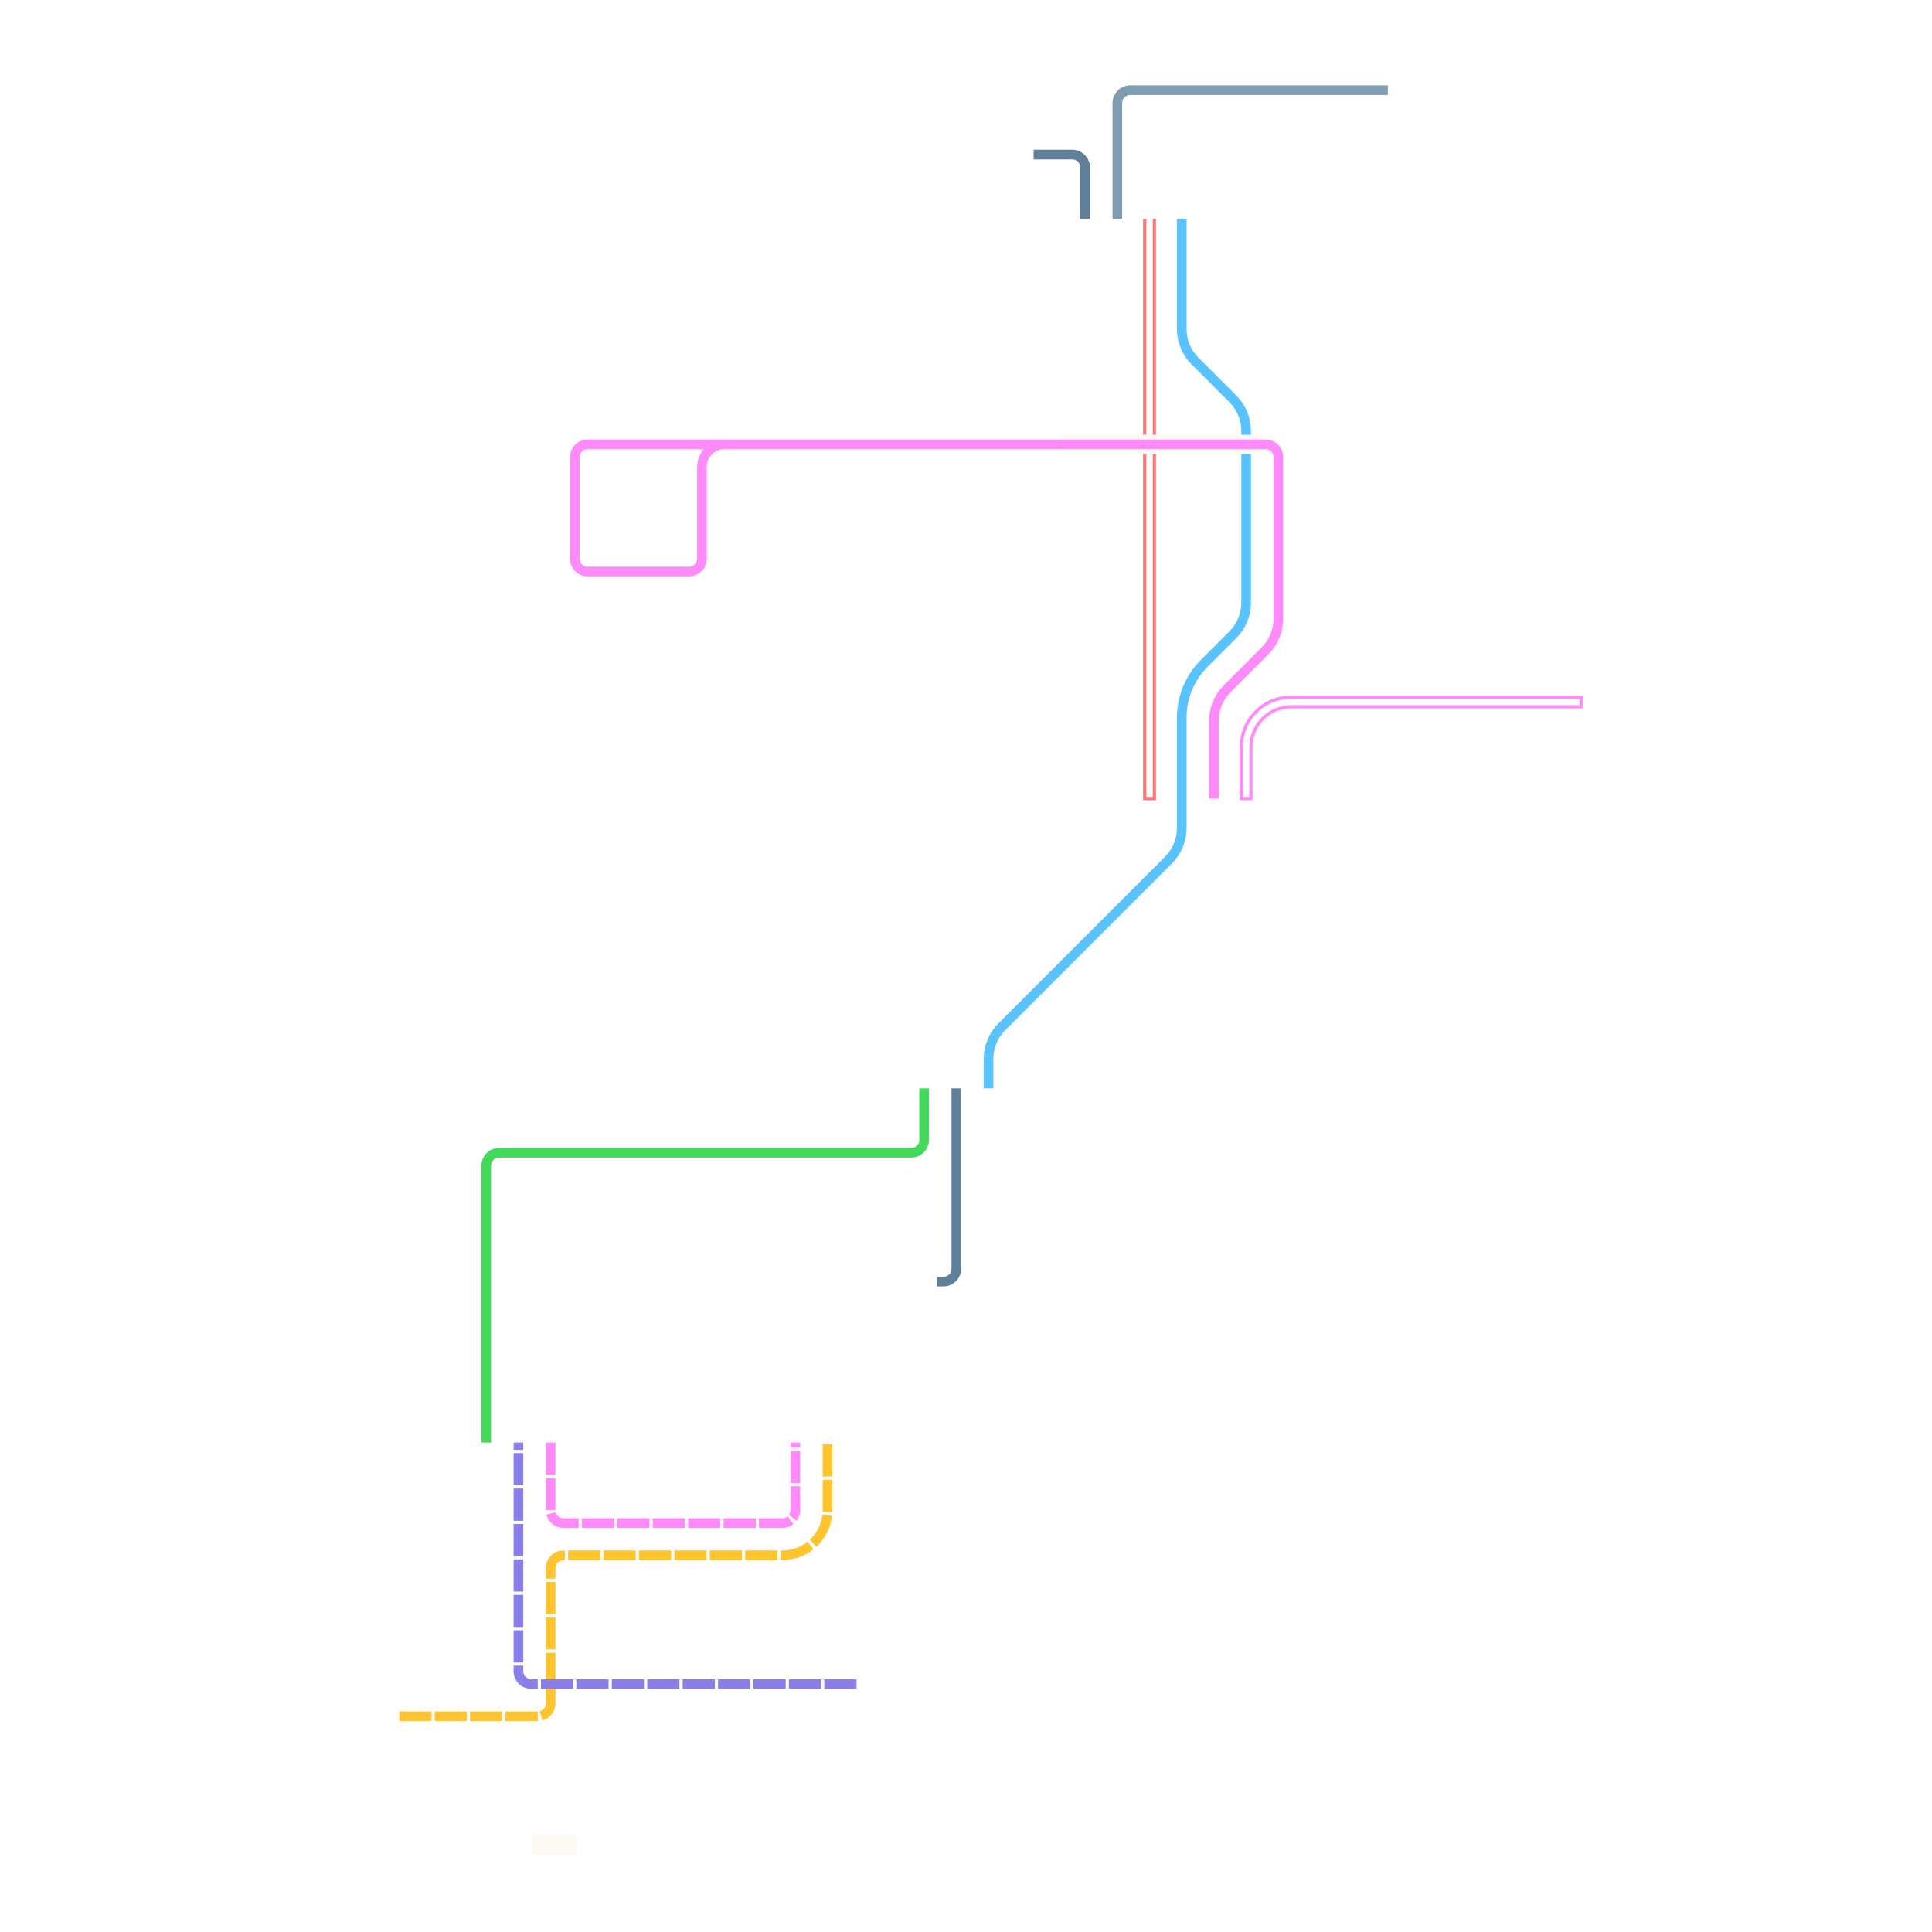
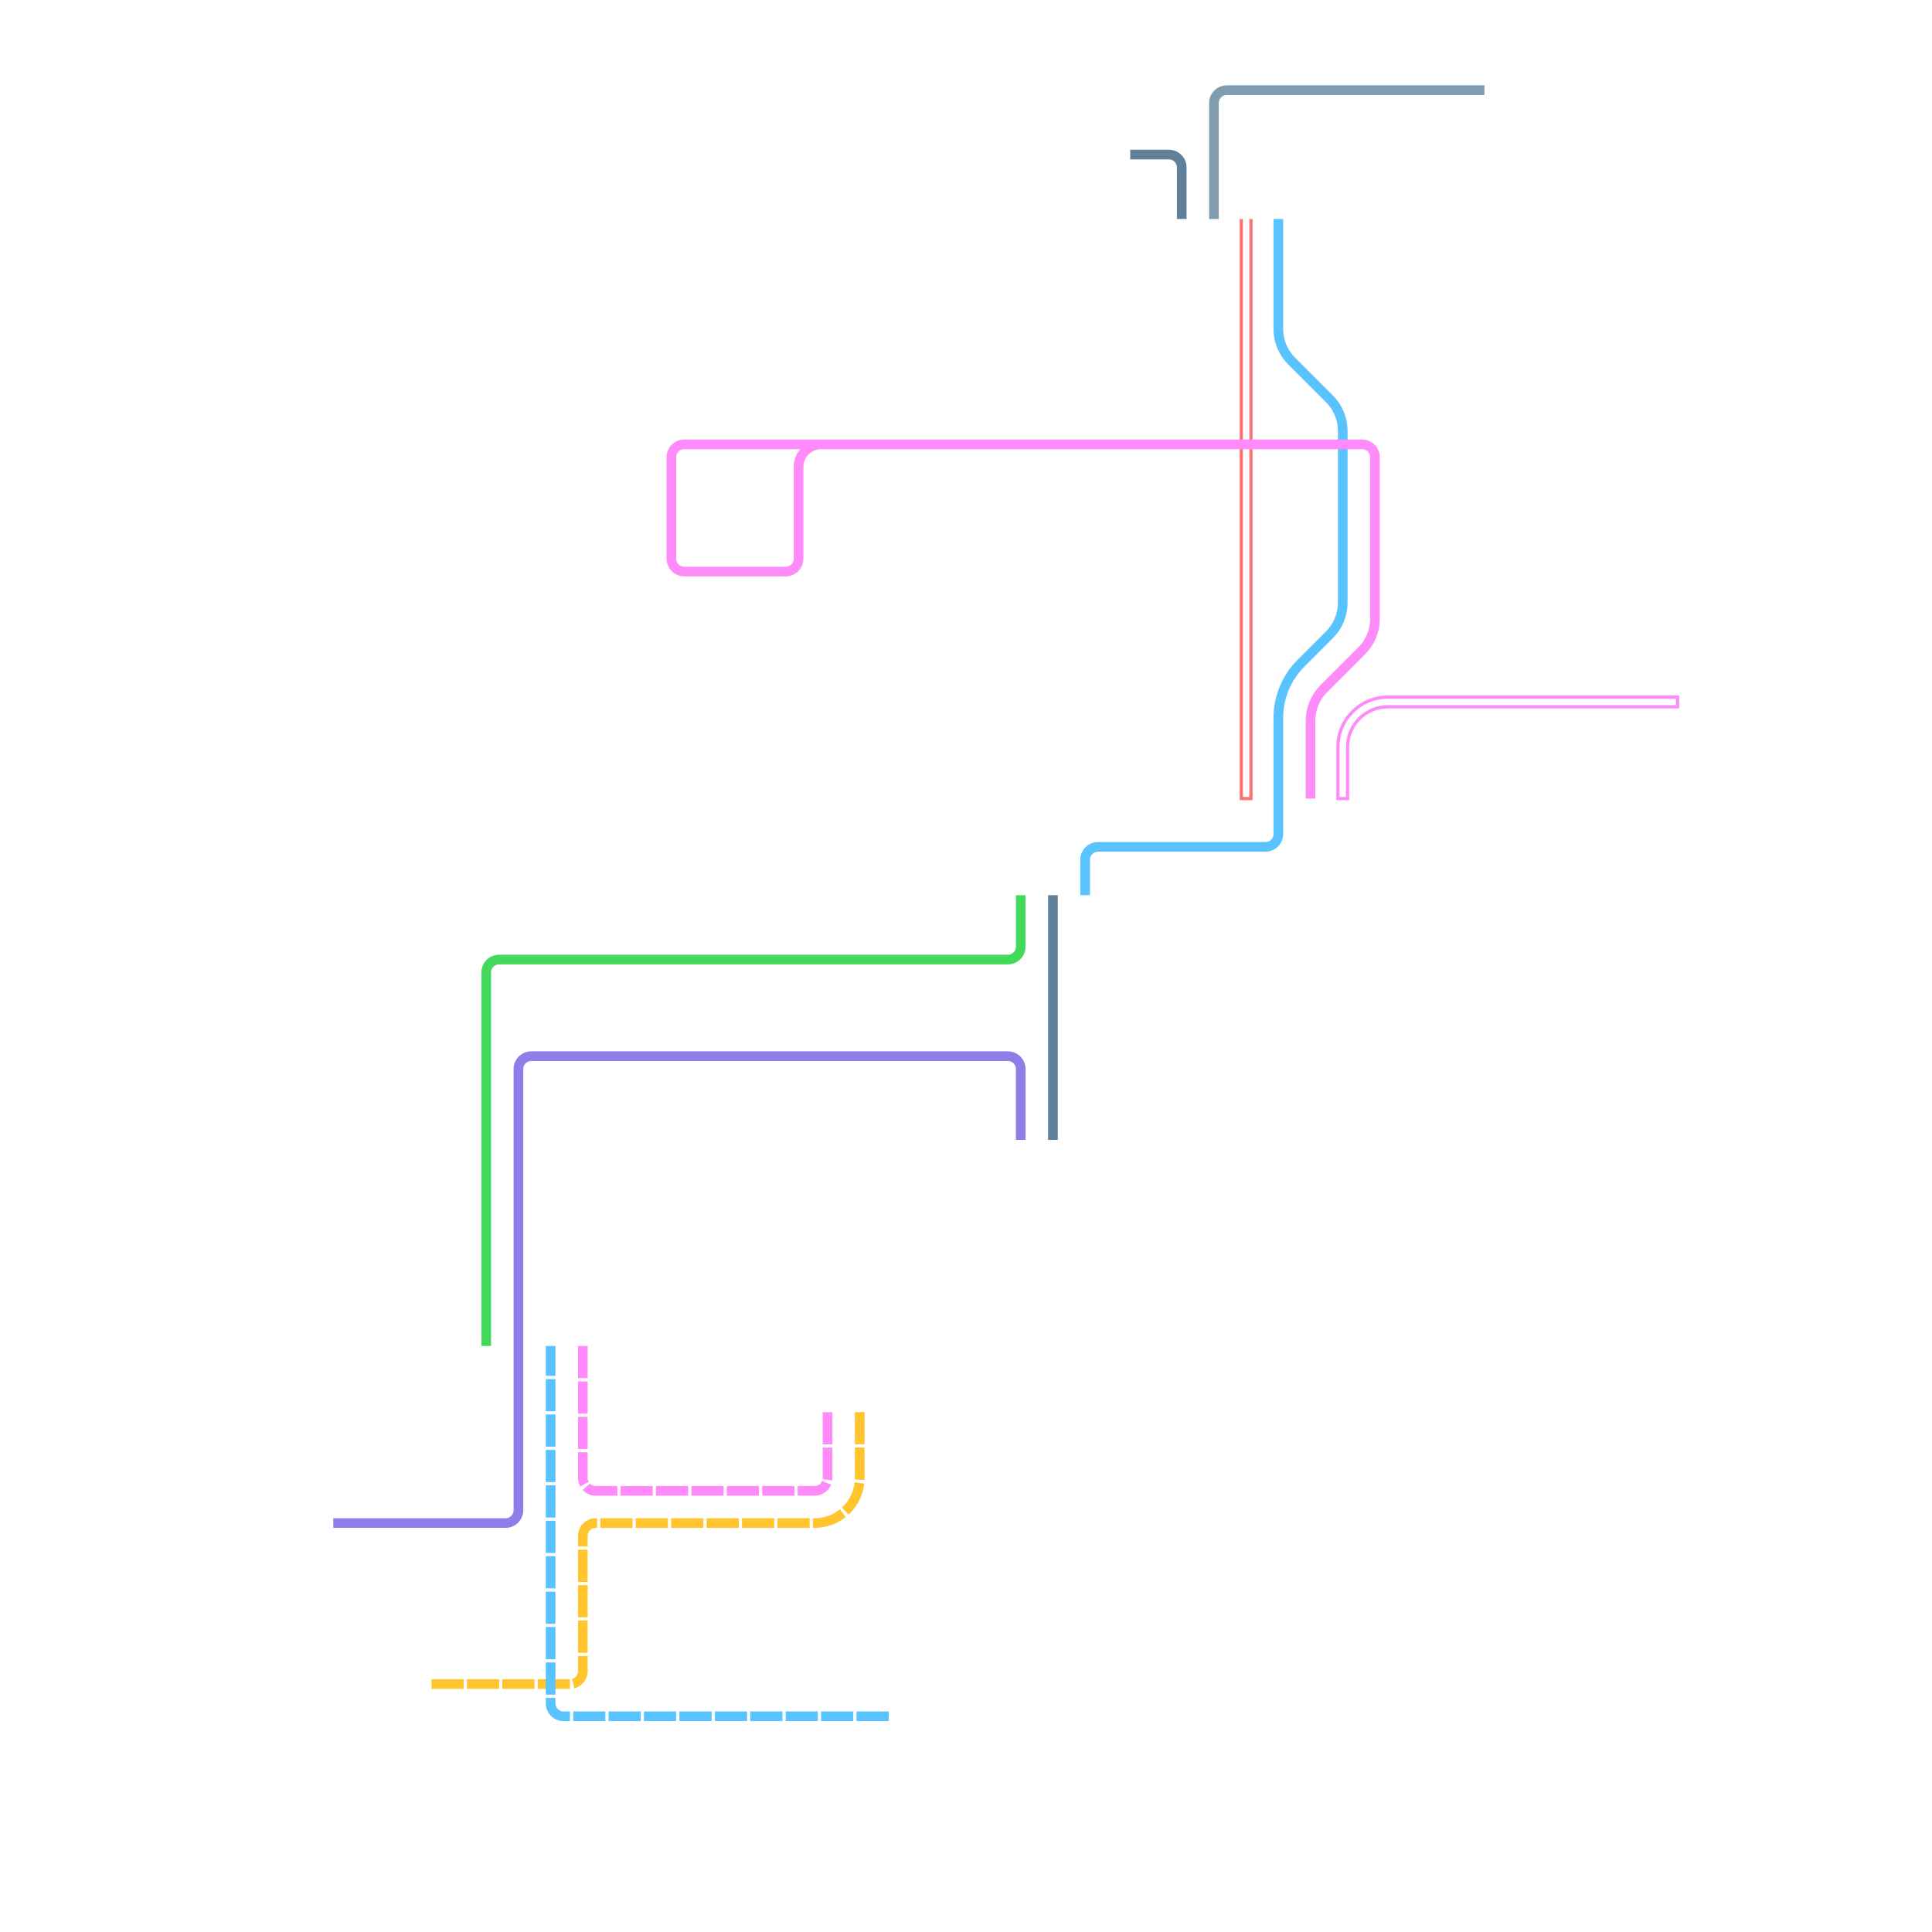
<svg xmlns="http://www.w3.org/2000/svg" viewBox="0 0 600 600" fill="none">
-   <path d="M358.5 68V248H355.5V68" stroke="#FF7474" />
-   <path d="M171 448V469C171 471.209 172.791 473 175 473H243C245.209 473 247 471.209 247 469V448" stroke="#FF8AFA" stroke-width="3" stroke-dasharray="10 1" />
-   <path d="M124 533H167C169.209 533 171 531.209 171 529V487C171 484.791 172.791 483 175 483H243C250.732 483 257 476.732 257 469V448" stroke="#FFC42E" stroke-width="3" stroke-dasharray="10 1" />
-   <path d="M347 68V32C347 29.791 348.791 28 351 28H431" stroke="#809CB1" stroke-width="3" />
-   <path d="M367 68V102.201C367 105.914 368.475 109.475 371.101 112.101L382.899 123.899C385.525 126.525 387 130.086 387 133.799V187.201C387 190.914 385.525 194.475 382.899 197.101L374.029 205.971C369.529 210.471 367 216.576 367 222.941V257.201C367 260.914 365.525 264.475 362.899 267.101L311.101 318.899C308.475 321.525 307 325.086 307 328.799V338" stroke="#59C3FF" stroke-width="3" />
-   <path d="M337 68V52C337 49.791 335.209 48 333 48H321" stroke="#5F8098" stroke-width="3" />
-   <path fill-rule="evenodd" clip-rule="evenodd" d="M401 219.5C394.096 219.5 388.5 225.096 388.5 232V248H385.5V232C385.5 223.44 392.44 216.5 401 216.5H491V219.5H401Z" stroke="#FF8AFA" />
-   <rect x="165" y="576" width="6" height="14" transform="matrix(0, -1, 1, 0, -411, 741)" fill="#FCFAF3" />
-   <path d="M266 523H165C162.791 523 161 521.209 161 519V448" stroke="#8A7EE8" stroke-width="3" stroke-dasharray="10 1" />
-   <rect x="330" y="141" width="6" height="62" transform="matrix(0, -1, 1, 0, 189, 471)" fill="#FCFAF3" />
-   <path d="M377 248V223.799C377 220.086 378.475 216.525 381.101 213.899L392.899 202.101C395.525 199.475 397 195.914 397 192.201V142C397 139.791 395.209 138 393 138H225M225 138H182.5C180.291 138 178.5 139.791 178.5 142V173.5C178.5 175.709 180.291 177.5 182.5 177.5H214C216.209 177.5 218 175.709 218 173.5V145C218 141.134 221.134 138 225 138V138Z" stroke="#FF8AFA" stroke-width="3" style="" />
-   <path d="M151 448V362C151 359.791 152.791 358 155 358H283C285.209 358 287 356.209 287 354V338" stroke="#43D95B" stroke-width="3" />
-   <path d="M291 398H293C295.209 398 297 396.209 297 394V338" stroke="#5F8098" stroke-width="3" />
+   <path d="M103.5 473H157C159.209 473 161 471.209 161 469V332C161 329.791 162.791 328 165 328H313C315.209 328 317 329.791 317 332V354" stroke="#8D7EE8" stroke-width="3" />
+   <path d="M388.5 68V248H385.5V68" stroke="#FF7474" />
+   <path d="M181 418V459C181 461.209 182.791 463 185 463H253C255.209 463 257 461.209 257 459V438" stroke="#FF8AFA" stroke-width="3" stroke-dasharray="10 1" />
+   <path d="M134 523H177C179.209 523 181 521.209 181 519V477C181 474.791 182.791 473 185 473H253C260.732 473 267 466.732 267 459V438" stroke="#FFC42E" stroke-width="3" stroke-dasharray="10 1" />
+   <path d="M377 68V32C377 29.791 378.791 28 381 28H461" stroke="#809CB1" stroke-width="3" />
+   <path d="M397 68V102.201C397 105.914 398.475 109.475 401.101 112.101L412.899 123.899C415.525 126.525 417 130.086 417 133.799V187.201C417 190.914 415.525 194.475 412.899 197.101L404.029 205.971C399.529 210.471 397 216.576 397 222.941V259C397 261.209 395.209 263 393 263H341C338.791 263 337 264.791 337 267V278" stroke="#59C3FF" stroke-width="3" />
+   <path d="M367 68V52C367 49.791 365.209 48 363 48H351" stroke="#5F8098" stroke-width="3" />
+   <path fill-rule="evenodd" clip-rule="evenodd" d="M431 219.5C424.096 219.5 418.5 225.096 418.5 232V248H415.5V232C415.5 223.44 422.44 216.5 431 216.5H521V219.5H431Z" stroke="#FF8AFA" />
+   <path d="M276 533H175C172.791 533 171 531.209 171 529V418" stroke="#59C3FF" stroke-width="3" stroke-dasharray="10 1" />
+   <path d="M407 248V223.799C407 220.086 408.475 216.525 411.101 213.899L422.899 202.101C425.525 199.475 427 195.914 427 192.201V142C427 139.791 425.209 138 423 138H255M255 138H212.5C210.291 138 208.5 139.791 208.5 142V173.5C208.5 175.709 210.291 177.5 212.5 177.5H244C246.209 177.5 248 175.709 248 173.5V145C248 141.134 251.134 138 255 138V138Z" stroke="#FF8AFA" stroke-width="3" />
+   <path d="M151 418V302C151 299.791 152.791 298 155 298H313C315.209 298 317 296.209 317 294V278" stroke="#43D95B" stroke-width="3" />
+   <path d="M327 354V278" stroke="#5F8098" stroke-width="3" />
</svg>
